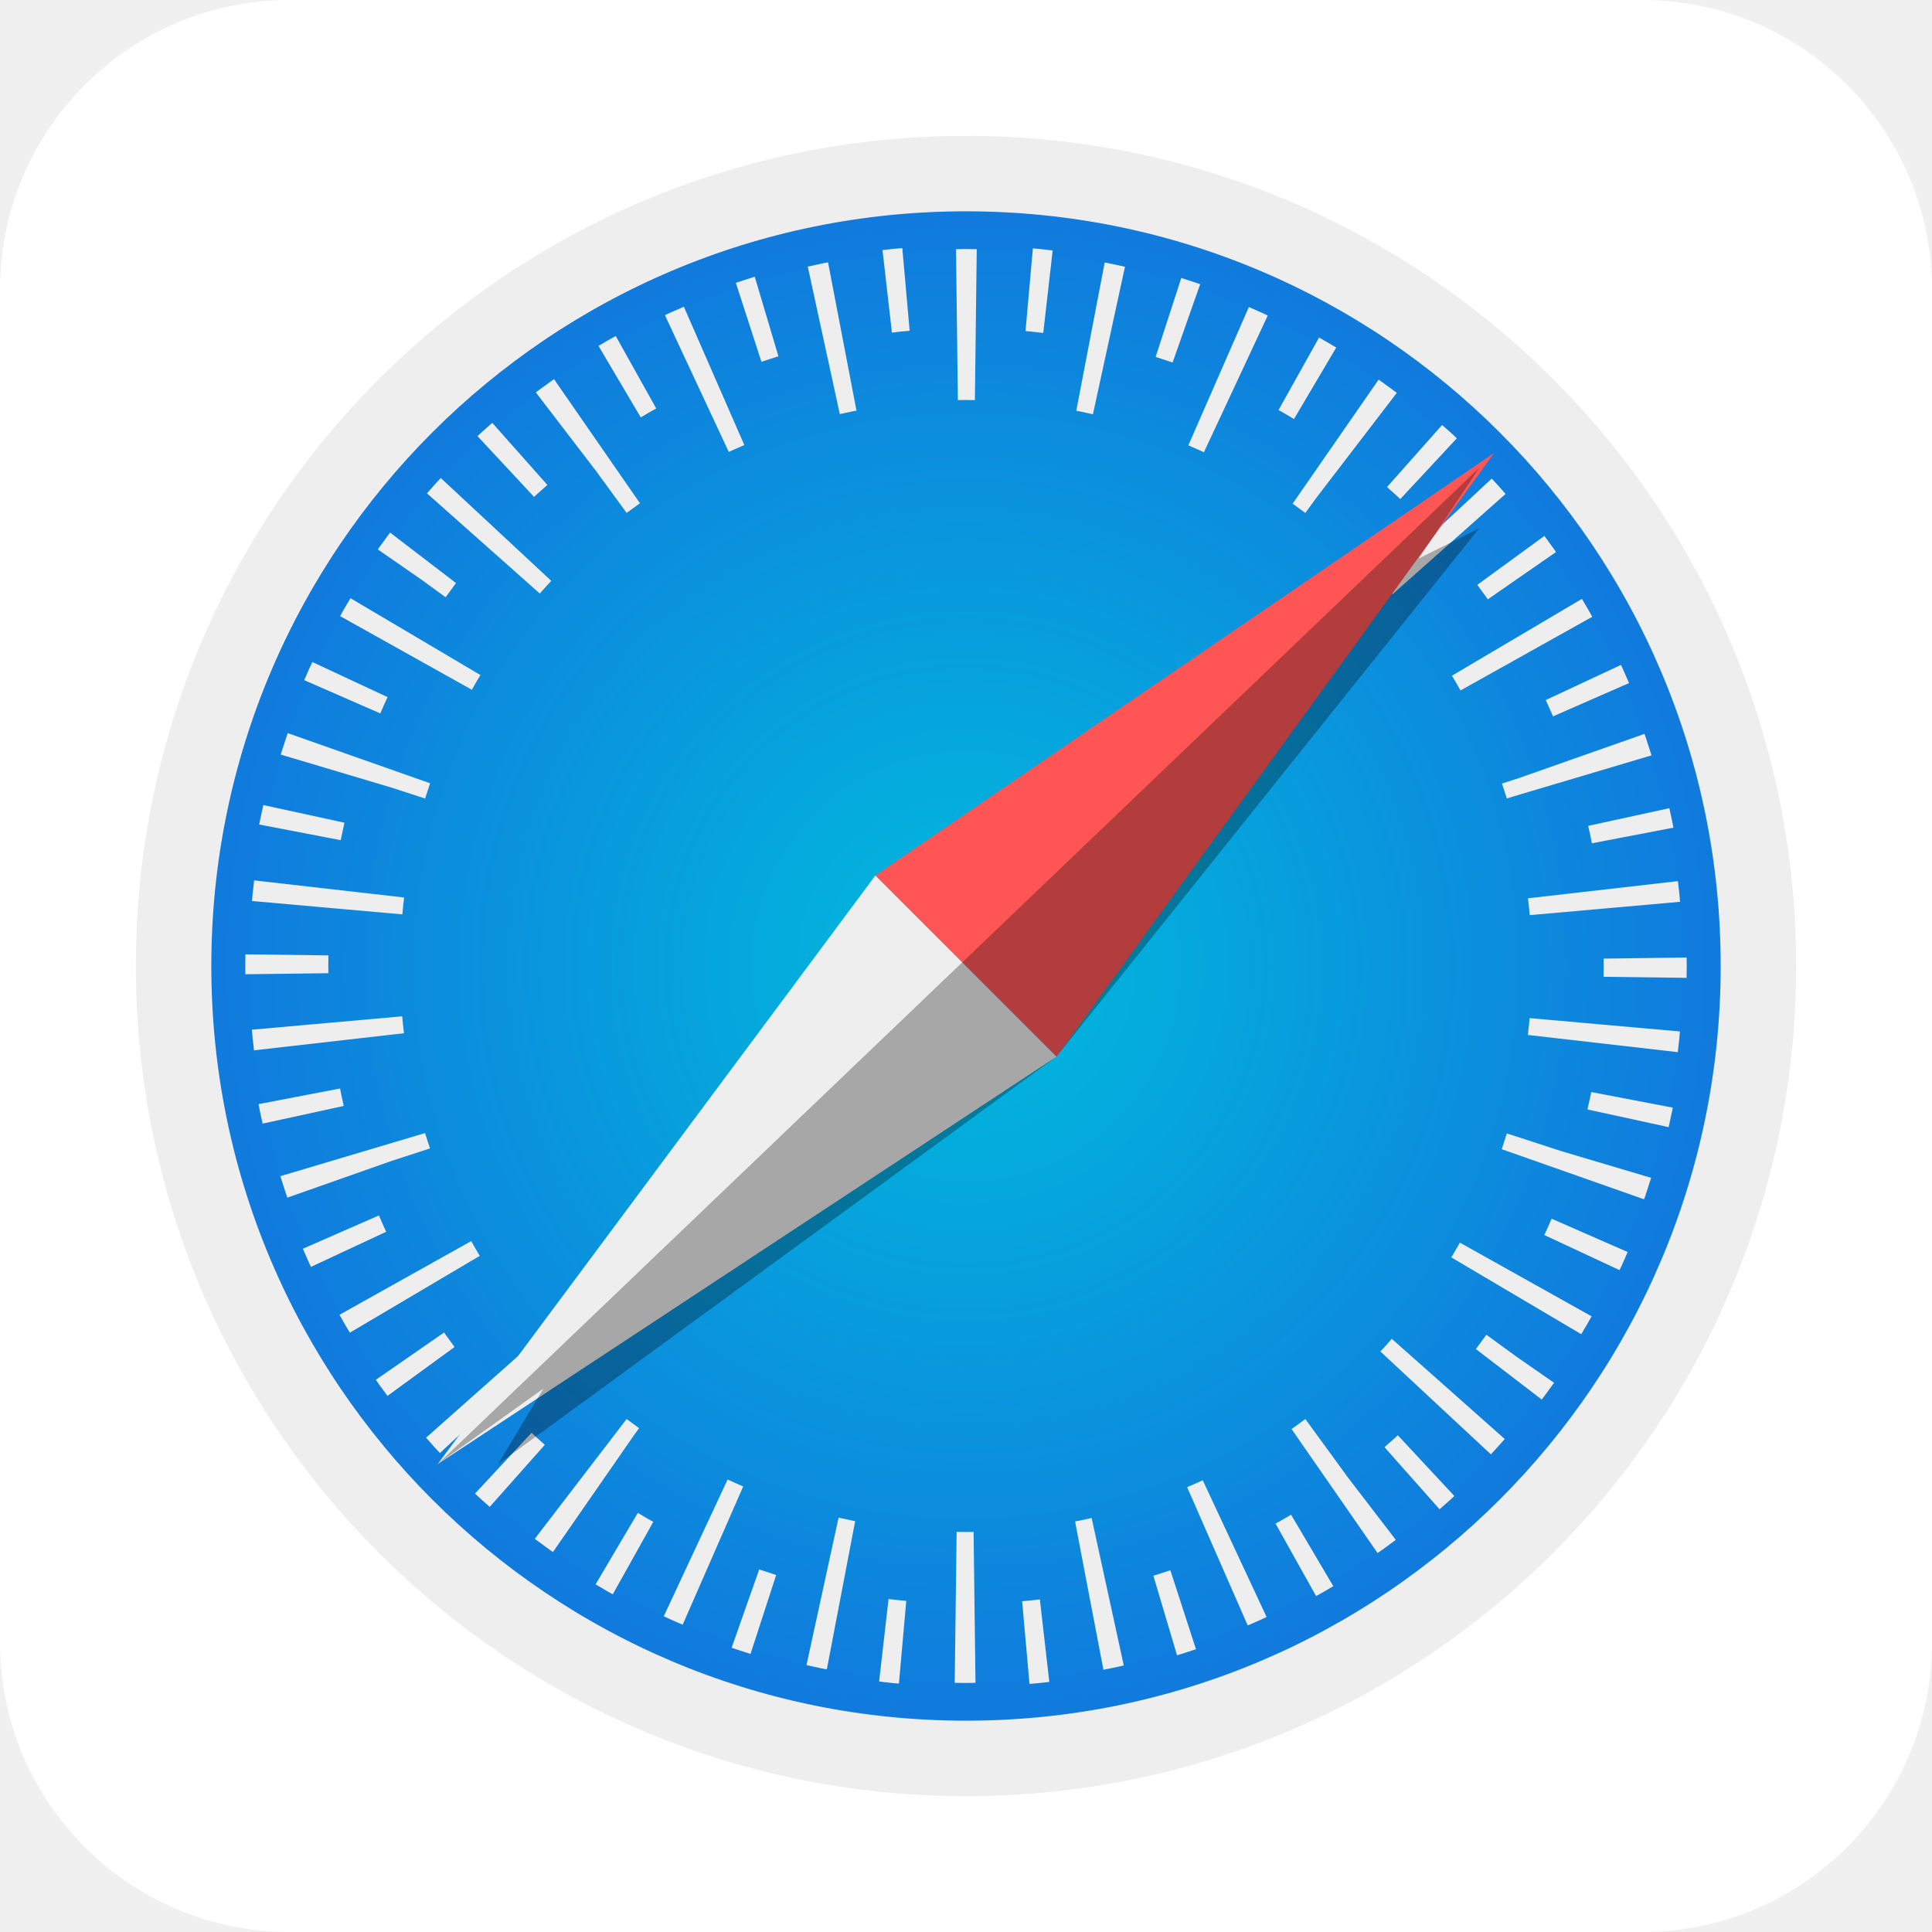
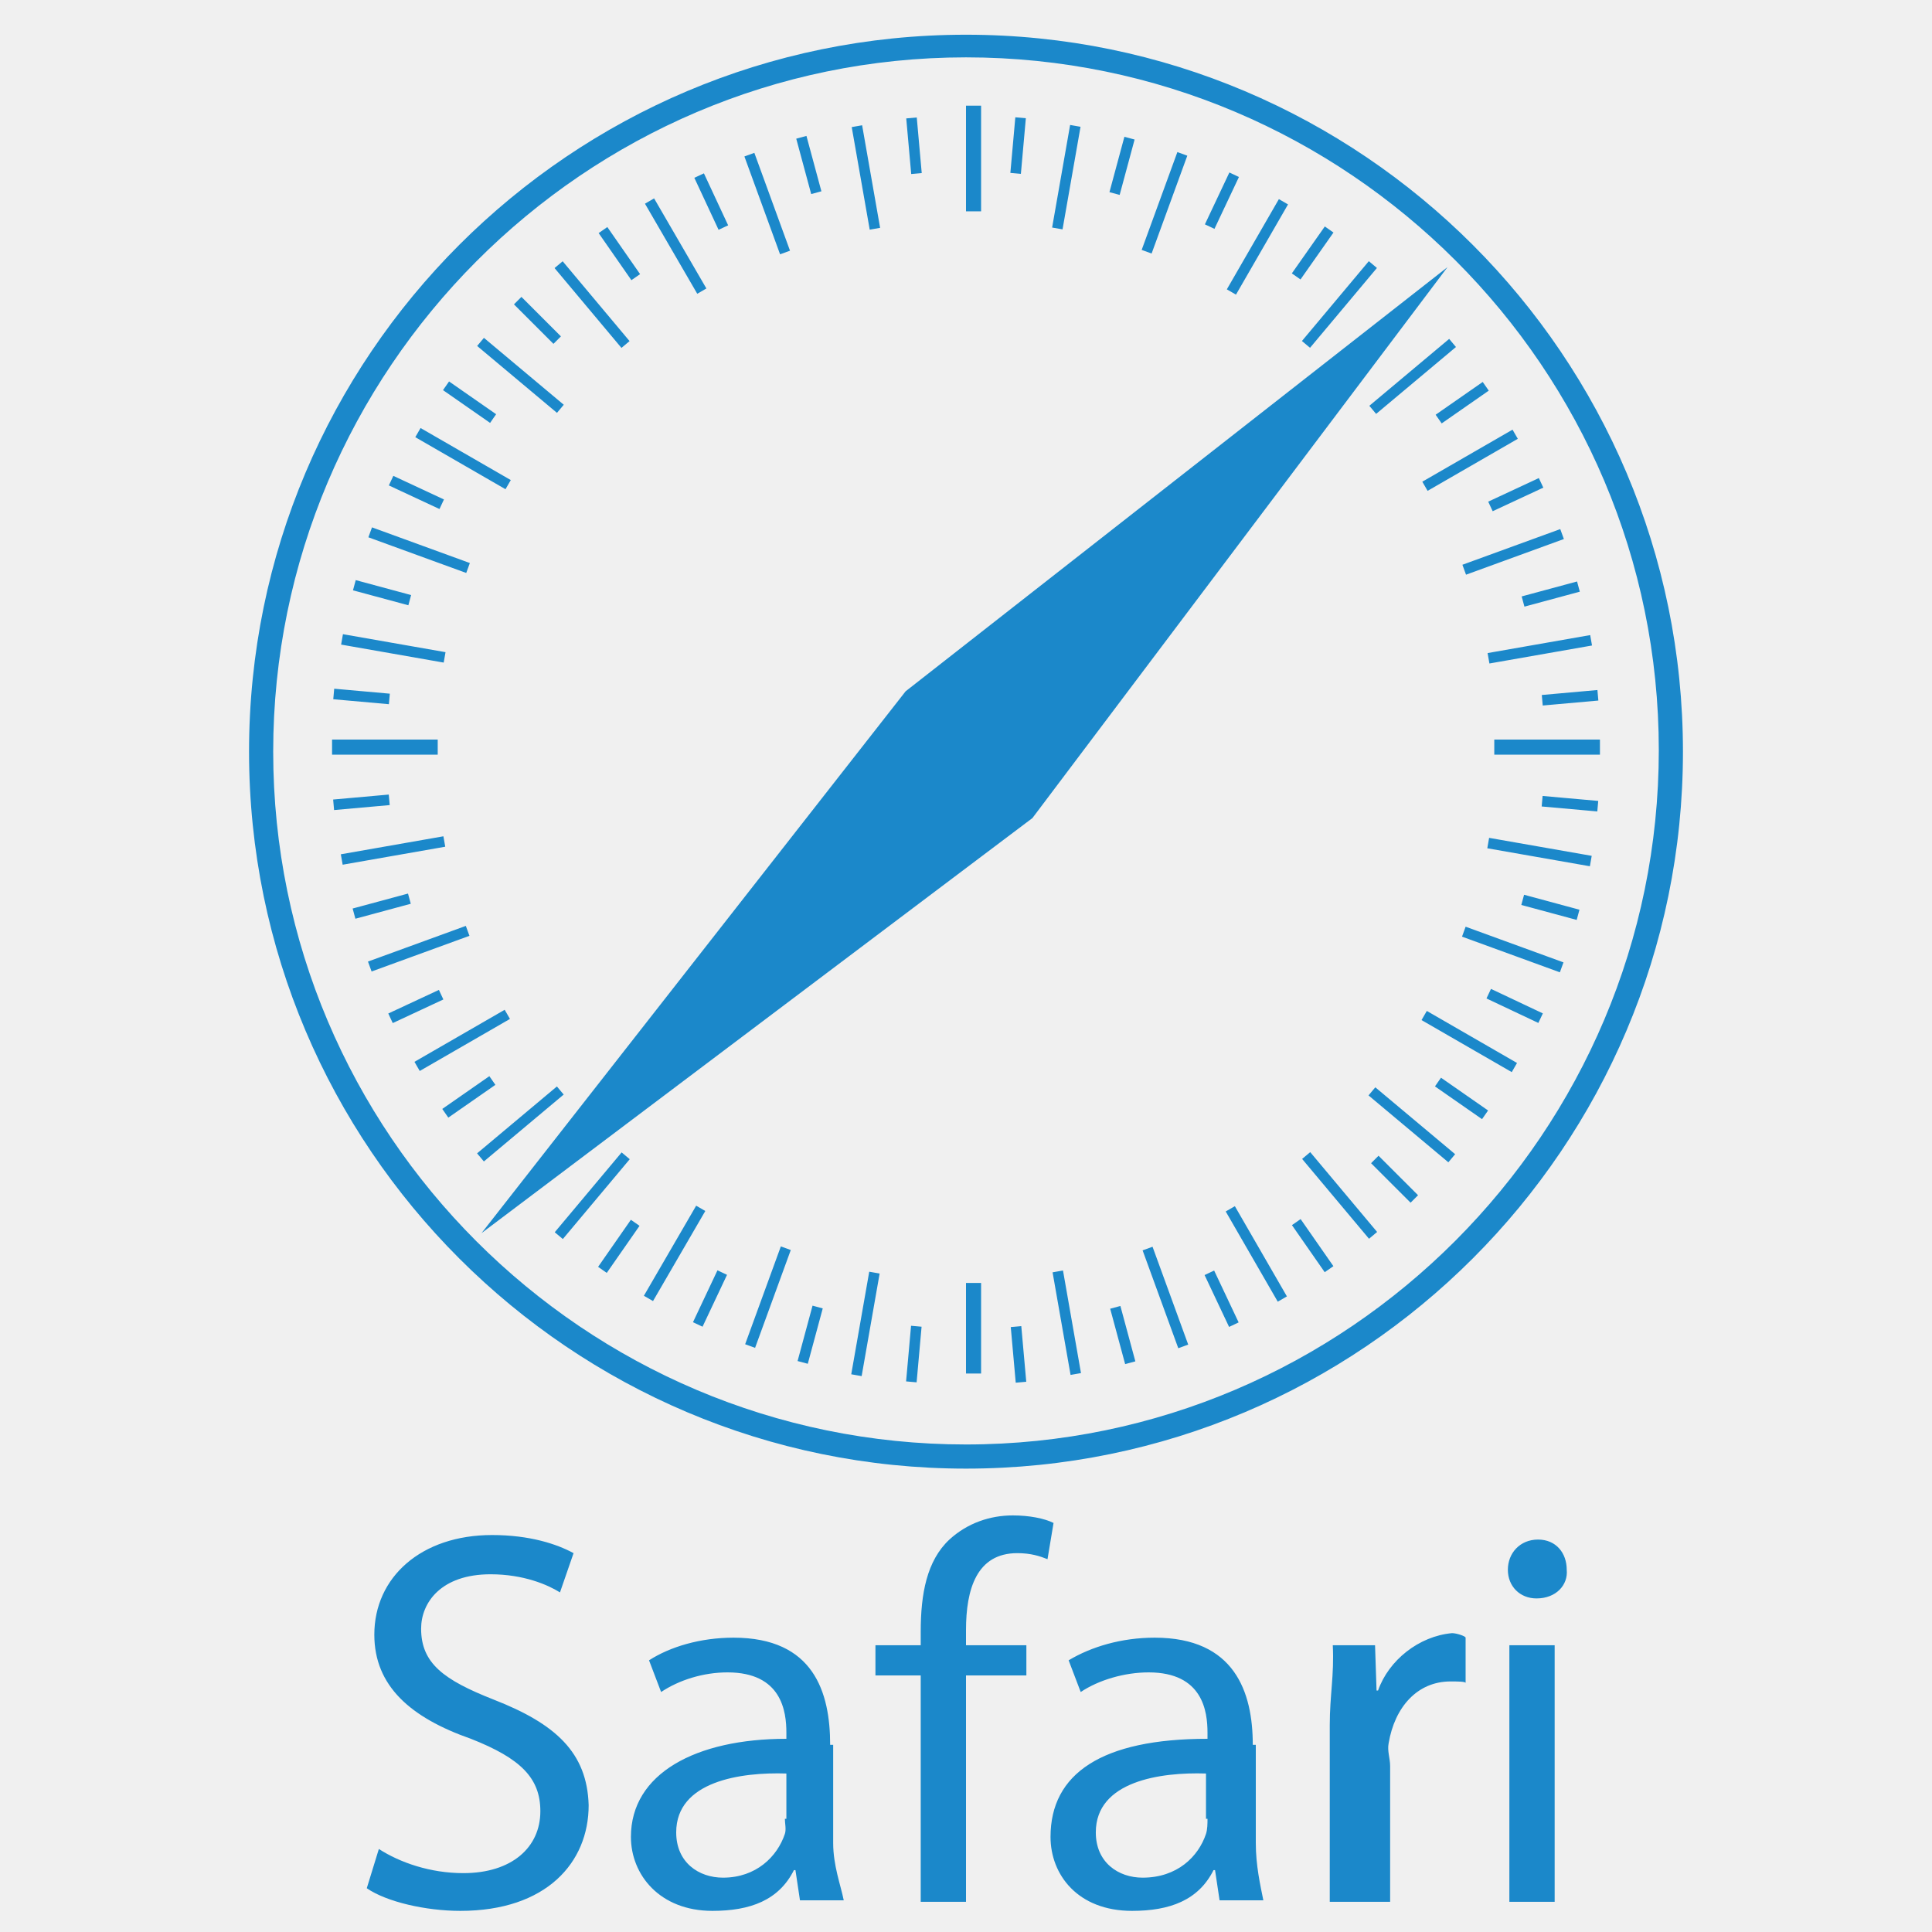
- <svg xmlns="http://www.w3.org/2000/svg" aria-label="Safari" role="img" viewBox="0 0 512 512">
-   <rect width="512" height="512" rx="15%" fill="#fff" />
-   <radialGradient id="a">
-     <stop stop-color="#0bd" offset="0" />
-     <stop offset="1" stop-color="#17d" />
-   </radialGradient>
-   <g transform="matrix(4 0 0 4 256 256)">
-     <g stroke="#eee" fill="none">
-       <circle r="52.5" fill="url(#a)" stroke-width="5" />
-       <circle r="45" stroke-dasharray="1.25 8.175" stroke-dashoffset=".5" stroke-width="5.5" />
-       <circle r="42.5" stroke-dasharray="1.25 7.65" stroke-dashoffset="5" stroke-width="10" />
-     </g>
-     <path d="M6 6l-12-12l-29 39" fill="#eee" />
-     <path d="M6 6l-12-12l41-28" fill="#f55" />
-     <path opacity=".3" d="M-35 33l7-5-3 5 37-27 28-35-4 2 4-6" />
-   </g>
+ <svg xmlns="http://www.w3.org/2000/svg" viewBox="0 0 128 128">
+   <path d="M32.7 112.6c-3.3-1.3-4.8-2.4-4.8-4.7 0-1.7 1.3-3.6 4.6-3.6 2.2 0 3.8.7 4.6 1.2l.9-2.6c-1.1-.6-2.9-1.2-5.4-1.2-4.7 0-7.8 2.8-7.8 6.6 0 3.4 2.4 5.5 6.4 6.9 3.3 1.3 4.6 2.6 4.6 4.8 0 2.4-1.9 4.1-5.1 4.1-2.2 0-4.2-.7-5.6-1.6l-.8 2.6c1.3.9 3.9 1.5 6.2 1.5 5.7 0 8.5-3.2 8.5-7-.1-3.5-2.2-5.4-6.3-7zm22.3 3c0-3.5-1.1-7.1-6.4-7.1-2.2 0-4.2.6-5.6 1.5l.8 2.1c1.2-.8 2.8-1.3 4.4-1.3 3.6 0 3.9 2.6 3.9 4v.4c-6 0-10.3 2.3-10.3 6.5 0 2.5 1.9 4.9 5.4 4.9 2.5 0 4.4-.7 5.4-2.7h.1l.3 2h2.9c-.2-1-.7-2.3-.7-3.8v-6.5zm-3 4.9c0 .3.1.7 0 1-.5 1.5-1.9 2.9-4.1 2.9-1.6 0-3.1-1-3.1-3 0-3.4 4.3-4 7.3-3.9v3zm15.4-17.6c.9 0 1.5.2 2 .4l.4-2.4c-.6-.3-1.6-.5-2.7-.5-1.5 0-3 .5-4.2 1.6-1.5 1.4-1.9 3.6-1.9 6.1v.9h-3v2h3v15h3v-15h4v-2h-4v-1c0-2.7.7-5.1 3.4-5.1zM83 115.6c0-3.5-1.2-7.1-6.5-7.1-2.2 0-4.2.6-5.7 1.5l.8 2.1c1.2-.8 2.9-1.3 4.5-1.3 3.6 0 3.9 2.6 3.9 4v.4c-7 0-10.4 2.3-10.4 6.5 0 2.5 1.8 4.9 5.4 4.9 2.5 0 4.4-.7 5.4-2.7h.1l.3 2h2.9c-.2-1-.5-2.3-.5-3.8v-6.5zm-3 4.9c0 .3 0 .7-.1 1-.5 1.5-1.9 2.9-4.2 2.9-1.6 0-3.1-1-3.1-3 0-3.4 4.3-4 7.3-3.9v3zm11.3-8.5h-.1l-.1-3h-2.8c.1 2-.2 3.3-.2 5.3V126h4v-9c0-.5-.2-1-.1-1.5.4-2.4 1.9-4.1 4.1-4.1.4 0 1 0 1 .1v-3c0-.1-.6-.3-.9-.3-2.2.2-4.2 1.8-4.9 3.8zm8.7-3h3v17h-3zm1.9-7c-1.2 0-2 .9-2 2s.8 1.9 1.9 1.9c1.3 0 2.1-.9 2-1.9 0-1.1-.7-2-1.9-2zM64 2.3c-26.2 0-47.5 21.3-47.5 47.5S37.8 97.3 64 97.3s47.5-21.3 47.5-47.5S90.2 2.3 64 2.3zm0 93.4c-25.3 0-45.9-20.6-45.9-45.9s20.6-46 45.9-46 45.9 20.6 45.9 45.9-20.6 46-45.9 46zM64 7h1v7h-1zm0 78h1v6h-1zm6.898-76.721l.69.121-1.192 6.796-.69-.121zM57.086 91.171l-.689-.121 1.192-6.796.689.121zm20.918-81.096l.658.24-2.365 6.482-.658-.24zM50.026 89.299l-.658-.24 2.365-6.482.658.24zm7.092-81l1.192 6.796-.689.121-1.192-6.796zm13.81 82.793l-1.192-6.797.69-.121 1.192 6.797zM49.977 10.126l2.363 6.483-.658.24-2.363-6.483zm28.087 79.197l-2.363-6.483.658-.24 2.363 6.483zM43.336 13.144l3.464 5.968-.605.351-3.464-5.968zM84.655 86.24l-3.448-5.977.606-.35 3.448 5.977zM37.278 17.31l4.432 5.289-.537.45-4.432-5.289zm53.423 64.761l-4.432-5.289.537-.45 4.432 5.289zM32.062 22.384l5.289 4.432-.45.537-5.289-4.432zm63.895 54.621l-5.289-4.431.45-.537 5.289 4.431zM27.864 28.358l5.977 3.448-.35.606-5.977-3.448zm72.293 42.673l-5.977-3.448.35-.606 5.977 3.448zM24.646 34.939l6.483 2.363-.24.658-6.483-2.363zm78.699 29.479l-6.483-2.363.24-.658 6.483 2.363zM22.721 42.016l6.796 1.192-.121.69-6.796-1.192zm82.613 15.376L98.537 56.2l.121-.69 6.797 1.192zM22 49h7v1h-7zm77 0h7v1h-7zm-76.419 7.599l6.796-1.192.121.69-6.796 1.192zm82.894-13.833l-6.797 1.192-.121-.69 6.797-1.192zm-81.096 20.94l6.483-2.363.24.658-6.483 2.363zm79.232-27.994l-6.483 2.363-.24-.658 6.483-2.363zM27.459 70.349l5.977-3.448.35.606-5.977 3.448zm73.1-41.277l-5.977 3.448-.35-.606 5.977-3.448zM36.896 71.981l.45.536-5.288 4.432-.45-.536zM96.461 22.99l-5.289 4.432-.45-.537 5.289-4.432zM36.753 81.639l4.432-5.289.537.45-4.432 5.289zm54.472-63.886l-4.432 5.289-.537-.45 4.432-5.289zM42.659 85.848l3.464-5.968.605.351-3.464 5.968zm42.676-72.305l-3.448 5.977-.606-.35 3.448-5.977zm-24.597-5.76l.329 3.685-.697.062-.329-3.685zm6.557 83.824l-.329-3.685.697-.062.329 3.685zM53.429 9.005l.991 3.669-.676.183-.991-3.669zm21.115 81.371l-.991-3.669.676-.183.991 3.669zM46.636 11.485l1.606 3.444-.634.296-1.606-3.444zM81.43 87.912l-1.623-3.436.633-.299 1.623 3.436zM40.237 15.043l2.17 3.119-.575.4-2.17-3.119zm47.529 69.244l-2.171-3.119.575-.4 2.171 3.119zM34.546 19.67l2.617 2.616-.495.495-2.617-2.616zm58.908 60.011l-2.617-2.616.495-.495 2.617 2.616zM29.751 25.272l3.119 2.171-.4.575-3.119-2.171zm68.438 48.875l-3.119-2.171.4-.575 3.119 2.171zm-72.13-42.62l3.354 1.563-.296.634-3.354-1.563zm75.86 36.246l-3.436-1.623.299-.633 3.436 1.623zM23.568 38.434l3.669.991-.182.676-3.669-.991zm80.892 22.513l-3.669-.991.183-.676 3.669.991zM22.142 45.629l3.685.329-.062.697-3.685-.329zm83.683 8.131l-3.685-.329.062-.697 3.685.329zm-83.753-.789l3.685-.329.062.697-3.685.329zm83.823-6.558l-3.685.329-.062-.697 3.685-.329zM23.363 60.192l3.669-.991.183.676-3.669.991zM104.666 39.2l-3.669.991-.182-.676 3.669-.991zM25.725 67.147l3.353-1.564.296.634-3.353 1.564zm76.523-34.84l-3.354 1.563-.296-.634 3.354-1.563zM29.302 73.47l3.119-2.171.4.575-3.119 2.171zm69.332-47.589l-3.119 2.171-.4-.575 3.119-2.171zM40.2 84.332l-.574-.4 2.171-3.118.574.4zm47.573-69.329l.573.403-2.185 3.109-.573-.403zM46.545 87.898l-.633-.299 1.622-3.437.633.299zM81.45 11.427l.633.299-1.622 3.436-.633-.299zM53.518 90.354l-.676-.182.991-3.669.676.182zM74.494 9.062l.676.182-.99 3.669-.676-.182zM60.728 91.583l-.697-.062.329-3.685.697.062zm6.54-83.812l.697.062-.329 3.685-.697-.062zM60 45.8L31.9 81.7l36.5-27.5 27.5-36.5z" fill="#1B88CA" />
</svg>
